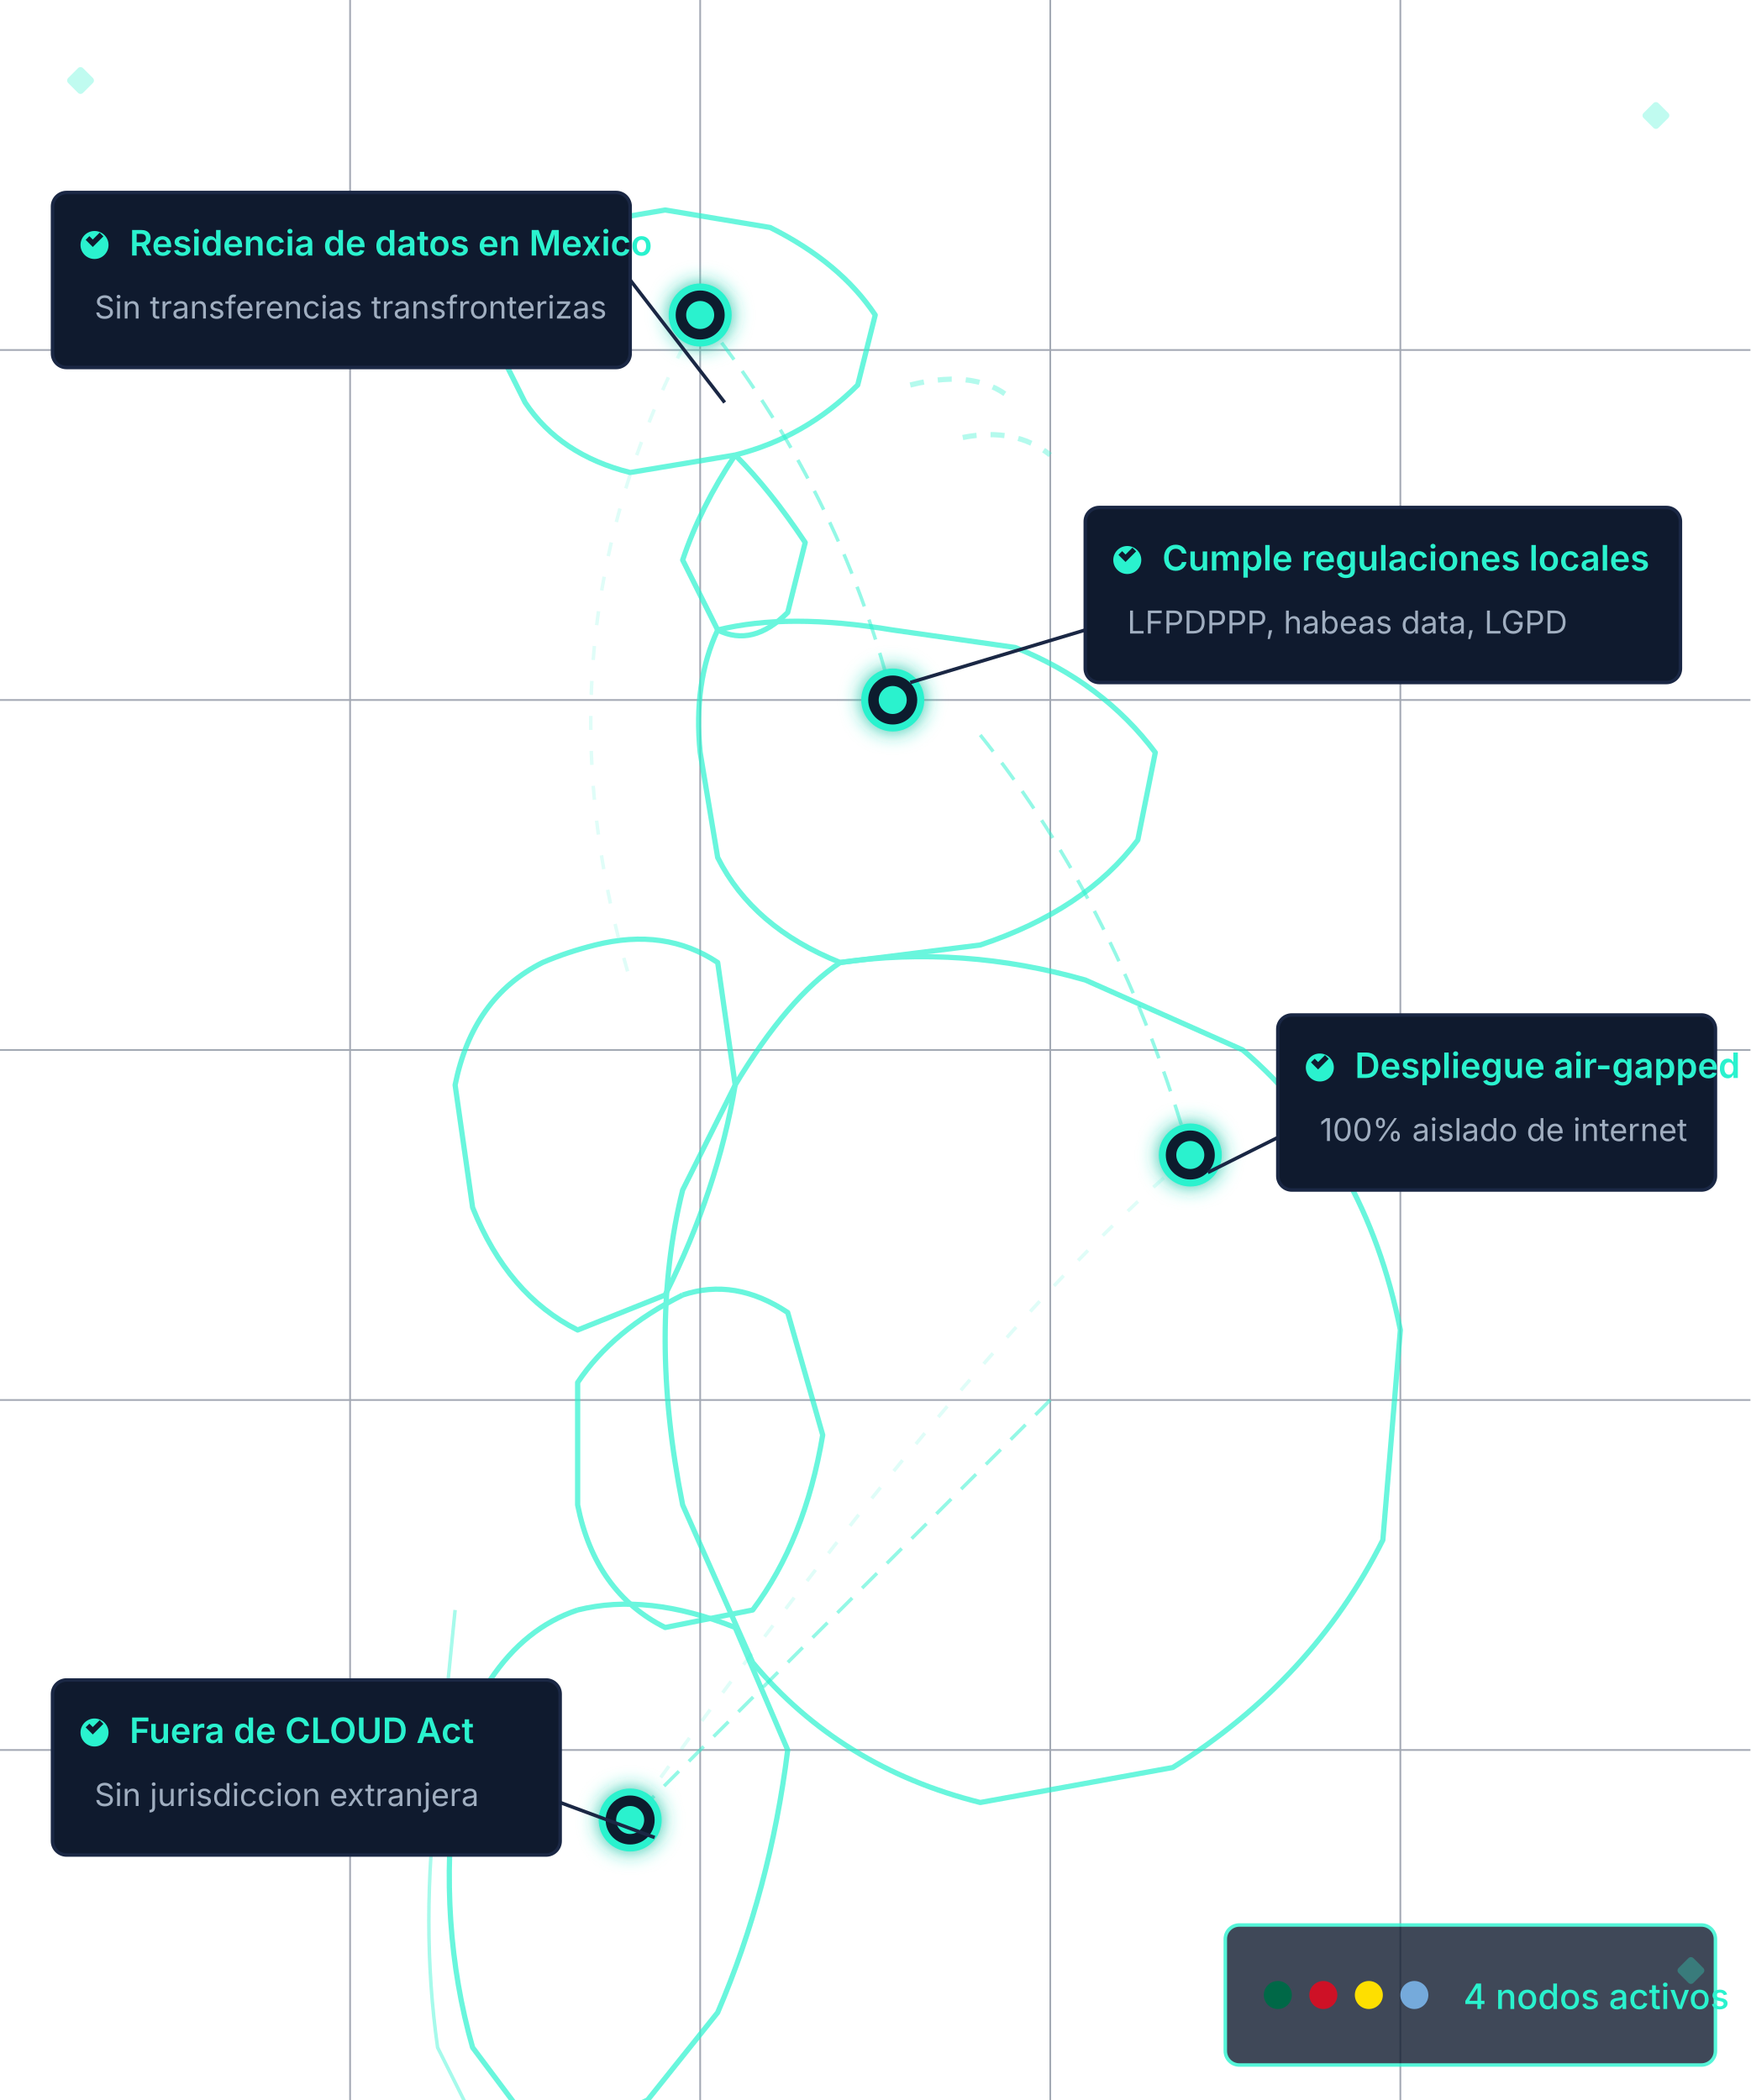
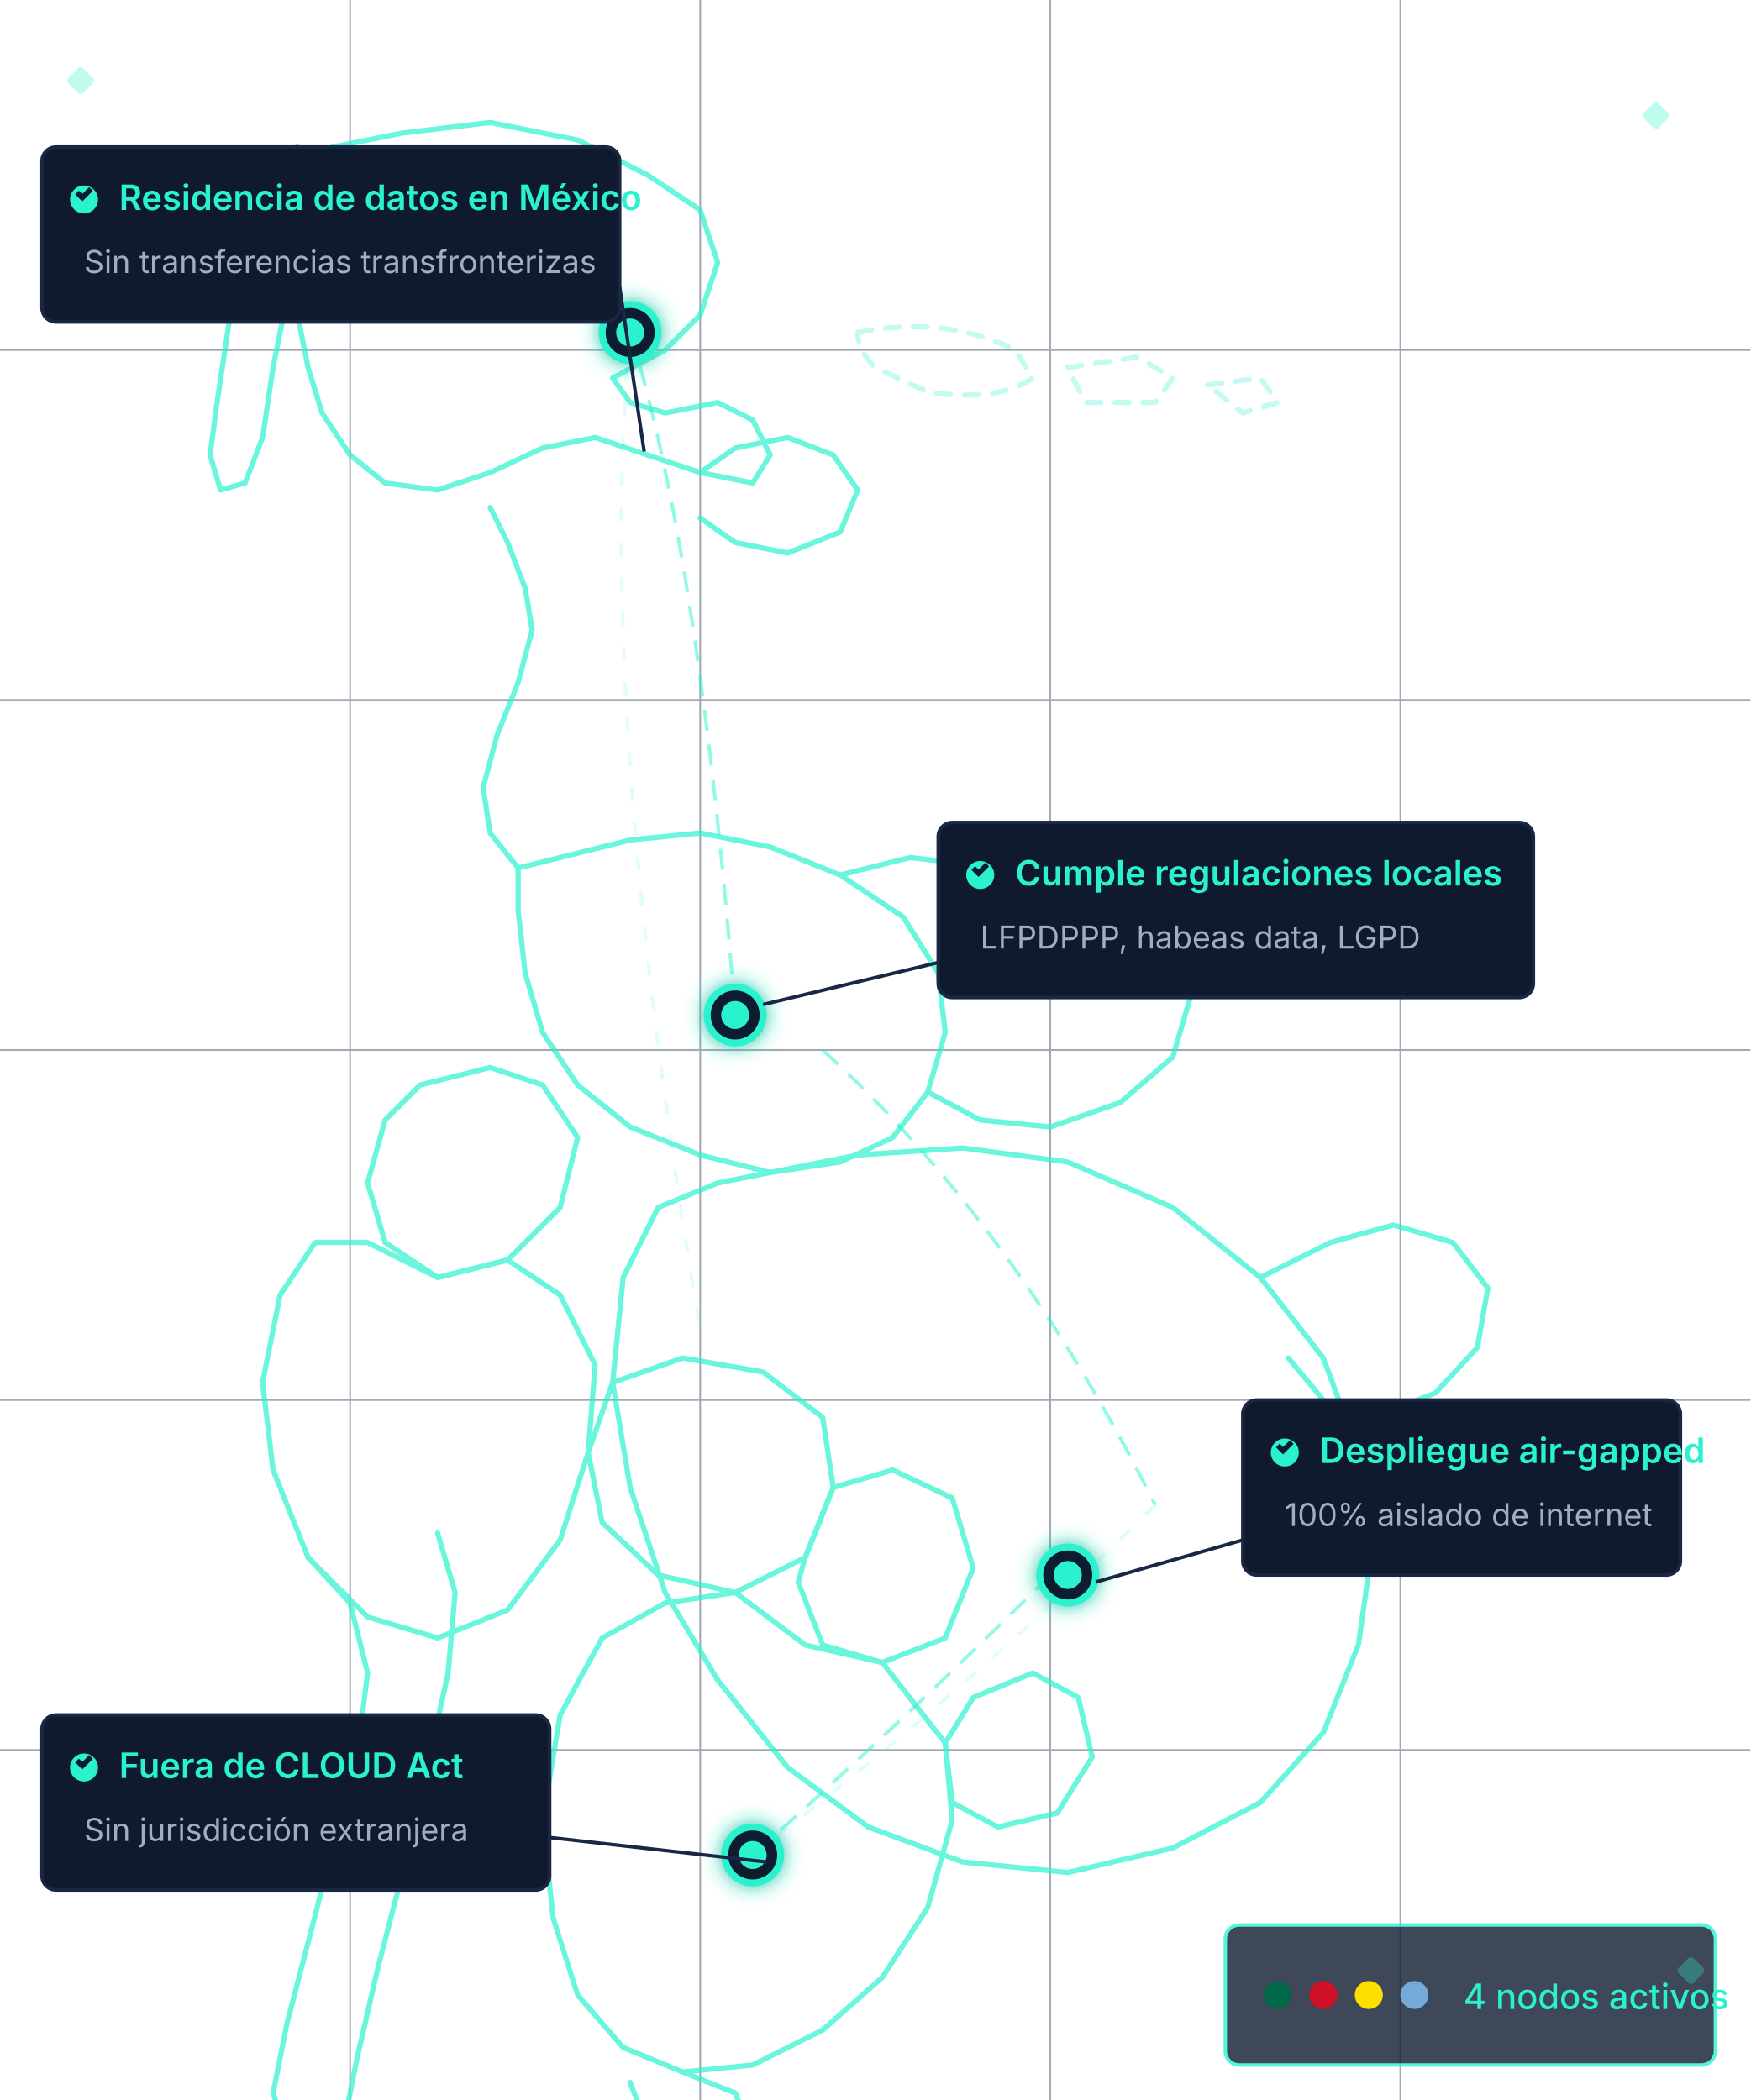
<svg xmlns="http://www.w3.org/2000/svg" viewBox="0 0 500 600" fill="none">
  <defs>
    <filter id="nodeGlow" x="-100%" y="-100%" width="300%" height="300%">
      <feGaussianBlur stdDeviation="3" result="blur" />
      <feMerge>
        <feMergeNode in="blur" />
        <feMergeNode in="SourceGraphic" />
      </feMerge>
    </filter>
    <radialGradient id="pulseGrad" cx="50%" cy="50%" r="50%">
      <stop offset="0%" stop-color="#2AF2CE" stop-opacity="0.8" />
      <stop offset="100%" stop-color="#2AF2CE" stop-opacity="0" />
    </radialGradient>
  </defs>
  <g stroke="#1A2744" stroke-width="0.5" opacity="0.4">
    <line x1="0" y1="100" x2="500" y2="100" />
    <line x1="0" y1="200" x2="500" y2="200" />
    <line x1="0" y1="300" x2="500" y2="300" />
    <line x1="0" y1="400" x2="500" y2="400" />
    <line x1="0" y1="500" x2="500" y2="500" />
    <line x1="100" y1="0" x2="100" y2="600" />
    <line x1="200" y1="0" x2="200" y2="600" />
    <line x1="300" y1="0" x2="300" y2="600" />
    <line x1="400" y1="0" x2="400" y2="600" />
  </g>
-   <g transform="translate(80, 30)" stroke="#2AF2CE" stroke-width="1.5" fill="none" opacity="0.7">
-     <path d="M60,40 Q80,35 110,30 L140,35 Q160,45 170,60 L165,80 Q150,95 130,100 L100,105 Q80,100 70,85 L60,65 Q55,50 60,40" stroke-linejoin="round" />
-     <path d="M130,100 Q140,110 150,125 L145,145 Q135,155 125,150 L115,130 Q120,115 130,100" stroke-linejoin="round" />
-     <path d="M180,80 Q200,75 210,85" stroke-dasharray="4,4" opacity="0.5" />
-     <path d="M195,95 Q210,92 220,100" stroke-dasharray="4,4" opacity="0.5" />
-     <path d="M125,150 Q145,145 175,150 L210,155 Q235,165 250,185 L245,210 Q230,230 200,240 L160,245 Q135,235 125,215 L120,185 Q118,165 125,150" stroke-linejoin="round" />
-     <path d="M90,240 Q110,235 125,245 L130,280 Q125,310 110,340 L85,350 Q65,340 55,315 L50,280 Q55,255 75,245 Q82,242 90,240" stroke-linejoin="round" />
-     <path d="M160,245 Q195,240 230,250 L275,270 Q310,300 320,350 L315,410 Q295,450 255,475 L200,485 Q160,475 135,445 L115,400 Q105,350 115,310 L130,280 Q145,255 160,245" stroke-linejoin="round" />
-     <path d="M115,340 Q130,335 145,345 L155,380 Q150,410 135,430 L110,435 Q90,425 85,400 L85,365 Q95,350 115,340" stroke-linejoin="round" />
-     <path d="M85,430 Q105,425 130,435 L145,470 Q140,510 125,545 L105,570 Q85,580 70,575 L55,555 Q45,520 50,480 L60,450 Q70,435 85,430" stroke-linejoin="round" />
-     <path d="M50,430 L45,480 Q40,520 45,555 L55,575" stroke-width="1" opacity="0.6" />
+   <g stroke="#2AF2CE" stroke-width="1.5" fill="none" opacity="0.7" stroke-linejoin="round" stroke-linecap="round">
+     <path d="M75,45 L72,55 L68,75 L65,95 L62,115 L60,130 L63,140 L70,138 L75,125 L78,105 L82,85 L85,65 L88,50 L85,42 L75,45" />
+     <path d="M95,42 L115,38 L140,35 L165,40 L185,50 L200,60              L205,75 L200,90 L190,100 L175,108              L180,115 L190,118 L205,115 L215,120 L220,130 L215,138 L200,135              L185,130 L170,125 L155,128 L140,135 L125,140              L110,138 L100,130 L92,118 L88,105 L85,90 L88,70 L92,55 L95,42" />
+     <path d="M200,135 L210,128 L225,125 L238,130 L245,140 L240,152 L225,158 L210,155 L200,148" />
+     <path d="M140,145 L145,155 L150,168 L152,180 L148,195 L142,210 L138,225 L140,238 L148,248" />
+     <g stroke-dasharray="4,4" opacity="0.4">
+       <path d="M245,95 Q270,90 290,100 L295,108 Q285,115 265,112 L250,105 Q245,100 245,95" />
+       <path d="M305,105 L325,102 L335,108 L330,115 L310,115 L305,105" />
+       <path d="M345,110 L360,108 L365,115 L355,118 L345,110" />
+     </g>
+     <path d="M148,248 L160,245 L180,240 L200,238 L220,242 L240,250 L258,262              L268,278 L270,295 L265,312 L255,325 L240,332 L220,335              L200,330 L180,322 L165,310 L155,295 L150,278 L148,260 L148,248" />
+     <path d="M240,250 L260,245 L285,248 L310,255 L330,268 L340,285              L335,302 L320,315 L300,322 L280,320 L265,312" />
+     <path d="M120,310 L140,305 L155,310 L165,325 L160,345 L145,360 L125,365 L110,355 L105,338 L110,320 L120,310" />
+     <path d="M105,355 L125,365 L145,360 L160,370 L170,390 L168,415 L160,440 L145,460 L125,468 L105,462 L88,445 L78,420 L75,395 L80,370 L90,355 L105,355" />
+     <path d="M220,335 L245,330 L275,328 L305,332 L335,345 L360,365              L378,388 L388,415 L392,442 L388,470 L378,495              L360,515 L335,528 L305,535 L275,532 L248,522              L225,505 L205,480 L190,455 L180,425 L175,395              L178,365 L188,345 L205,338 L220,335" />
+     <path d="M360,365 L380,355 L398,350 L415,355 L425,368 L422,385 L410,398 L392,405 L378,400 L368,388" />
+     <path d="M175,395 L195,388 L218,392 L235,405 L238,425 L230,445 L210,455 L188,450 L172,435 L168,415 L175,395" />
+     <path d="M238,425 L255,420 L272,428 L278,448 L270,468 L252,475 L235,470 L228,452 L230,445 L238,425" />
+     <path d="M278,485 L295,478 L308,485 L312,502 L302,518 L285,522 L272,515 L270,498 L278,485" />
+     <path d="M210,455 L230,470 L252,475 L270,498 L272,520              L265,545 L252,565 L235,580 L215,590 L195,592              L178,585 L165,570 L158,548 L155,520 L160,490              L172,468 L190,458 L210,455" />
+     <path d="M195,592 L210,598 L215,610 L200,615 L185,608 L180,595" />
+     <path d="M88,445 L100,458 L105,478 L102,502 L95,528 L88,555 L82,578 L78,598 L82,610 L92,615              L98,608 L102,588 L108,562 L115,535 L122,505 L128,478 L130,455 L125,438" />
  </g>
  <g stroke="#2AF2CE" stroke-width="1" fill="none" opacity="0.5">
-     <path d="M200,90 Q240,140 255,200" stroke-dasharray="6,4">
+     <path d="M180,95 Q200,160 210,290" stroke-dasharray="6,4">
      <animate attributeName="stroke-dashoffset" from="0" to="20" dur="2s" repeatCount="indefinite" />
    </path>
-     <path d="M280,210 Q320,260 340,330" stroke-dasharray="6,4">
+     <path d="M235,300 Q290,350 330,430" stroke-dasharray="6,4">
      <animate attributeName="stroke-dashoffset" from="0" to="20" dur="2s" repeatCount="indefinite" />
    </path>
-     <path d="M300,400 Q240,460 180,520" stroke-dasharray="6,4">
+     <path d="M300,450 Q260,490 215,530" stroke-dasharray="6,4">
      <animate attributeName="stroke-dashoffset" from="0" to="20" dur="2s" repeatCount="indefinite" />
    </path>
-     <path d="M200,90 Q150,180 180,280" stroke-dasharray="4,6" opacity="0.3" />
-     <path d="M340,330 Q280,380 180,520" stroke-dasharray="4,6" opacity="0.3" />
+     <path d="M180,95 Q170,200 200,380" stroke-dasharray="4,6" opacity="0.3" />
+     <path d="M330,430 Q280,480 215,530" stroke-dasharray="4,6" opacity="0.3" />
  </g>
  <g filter="url(#nodeGlow)">
-     <circle cx="200" cy="90" r="8" fill="#0F1A2E" stroke="#2AF2CE" stroke-width="2" />
-     <circle cx="200" cy="90" r="4" fill="#2AF2CE" />
-     <circle cx="255" cy="200" r="8" fill="#0F1A2E" stroke="#2AF2CE" stroke-width="2" />
-     <circle cx="255" cy="200" r="4" fill="#2AF2CE" />
-     <circle cx="340" cy="330" r="8" fill="#0F1A2E" stroke="#2AF2CE" stroke-width="2" />
-     <circle cx="340" cy="330" r="4" fill="#2AF2CE" />
-     <circle cx="180" cy="520" r="8" fill="#0F1A2E" stroke="#2AF2CE" stroke-width="2" />
-     <circle cx="180" cy="520" r="4" fill="#2AF2CE" />
+     <circle cx="180" cy="95" r="8" fill="#0F1A2E" stroke="#2AF2CE" stroke-width="2" />
+     <circle cx="180" cy="95" r="4" fill="#2AF2CE">
+       <animate attributeName="r" values="3;5;3" dur="2s" repeatCount="indefinite" />
+     </circle>
+     <circle cx="210" cy="290" r="8" fill="#0F1A2E" stroke="#2AF2CE" stroke-width="2" />
+     <circle cx="210" cy="290" r="4" fill="#2AF2CE">
+       <animate attributeName="r" values="3;5;3" dur="2s" repeatCount="indefinite" begin="0.5s" />
+     </circle>
+     <circle cx="305" cy="450" r="8" fill="#0F1A2E" stroke="#2AF2CE" stroke-width="2" />
+     <circle cx="305" cy="450" r="4" fill="#2AF2CE">
+       <animate attributeName="r" values="3;5;3" dur="2s" repeatCount="indefinite" begin="1s" />
+     </circle>
+     <circle cx="215" cy="530" r="8" fill="#0F1A2E" stroke="#2AF2CE" stroke-width="2" />
+     <circle cx="215" cy="530" r="4" fill="#2AF2CE">
+       <animate attributeName="r" values="3;5;3" dur="2s" repeatCount="indefinite" begin="1.5s" />
+     </circle>
  </g>
-   <g transform="translate(15, 55)">
+   <g transform="translate(12, 42)">
    <rect x="0" y="0" width="165" height="50" rx="4" fill="#0F1A2E" stroke="#1A2744" stroke-width="1" />
    <g fill="#2AF2CE">
      <circle cx="12" cy="15" r="4" />
      <path d="M10,13 L11.5,14.5 L14,12" stroke="#0F1A2E" stroke-width="1.5" fill="none" />
    </g>
-     <text x="22" y="18" fill="#2AF2CE" font-family="Inter, sans-serif" font-size="10" font-weight="600">Residencia de datos en Mexico</text>
+     <text x="22" y="18" fill="#2AF2CE" font-family="Inter, sans-serif" font-size="10" font-weight="600">Residencia de datos en México</text>
    <text x="12" y="36" fill="#A0AEC0" font-family="Inter, sans-serif" font-size="9">Sin transferencias transfronterizas</text>
-     <line x1="165" y1="25" x2="192" y2="60" stroke="#1A2744" stroke-width="1" />
+     <line x1="165" y1="40" x2="172" y2="87" stroke="#1A2744" stroke-width="1" />
  </g>
-   <g transform="translate(310, 145)">
+   <g transform="translate(268, 235)">
    <rect x="0" y="0" width="170" height="50" rx="4" fill="#0F1A2E" stroke="#1A2744" stroke-width="1" />
    <g fill="#2AF2CE">
      <circle cx="12" cy="15" r="4" />
      <path d="M10,13 L11.5,14.5 L14,12" stroke="#0F1A2E" stroke-width="1.5" fill="none" />
    </g>
    <text x="22" y="18" fill="#2AF2CE" font-family="Inter, sans-serif" font-size="10" font-weight="600">Cumple regulaciones locales</text>
    <text x="12" y="36" fill="#A0AEC0" font-family="Inter, sans-serif" font-size="9">LFPDPPP, habeas data, LGPD</text>
-     <line x1="0" y1="35" x2="-50" y2="50" stroke="#1A2744" stroke-width="1" />
+     <line x1="0" y1="40" x2="-50" y2="52" stroke="#1A2744" stroke-width="1" />
  </g>
-   <g transform="translate(365, 290)">
+   <g transform="translate(355, 400)">
    <rect x="0" y="0" width="125" height="50" rx="4" fill="#0F1A2E" stroke="#1A2744" stroke-width="1" />
    <g fill="#2AF2CE">
      <circle cx="12" cy="15" r="4" />
      <path d="M10,13 L11.5,14.5 L14,12" stroke="#0F1A2E" stroke-width="1.5" fill="none" />
    </g>
    <text x="22" y="18" fill="#2AF2CE" font-family="Inter, sans-serif" font-size="10" font-weight="600">Despliegue air-gapped</text>
    <text x="12" y="36" fill="#A0AEC0" font-family="Inter, sans-serif" font-size="9">100% aislado de internet</text>
-     <line x1="0" y1="35" x2="-20" y2="45" stroke="#1A2744" stroke-width="1" />
+     <line x1="0" y1="40" x2="-42" y2="52" stroke="#1A2744" stroke-width="1" />
  </g>
-   <g transform="translate(15, 480)">
+   <g transform="translate(12, 490)">
    <rect x="0" y="0" width="145" height="50" rx="4" fill="#0F1A2E" stroke="#1A2744" stroke-width="1" />
    <g fill="#2AF2CE">
      <circle cx="12" cy="15" r="4" />
      <path d="M10,13 L11.5,14.5 L14,12" stroke="#0F1A2E" stroke-width="1.5" fill="none" />
    </g>
    <text x="22" y="18" fill="#2AF2CE" font-family="Inter, sans-serif" font-size="10" font-weight="600">Fuera de CLOUD Act</text>
-     <text x="12" y="36" fill="#A0AEC0" font-family="Inter, sans-serif" font-size="9">Sin jurisdiccion extranjera</text>
-     <line x1="145" y1="35" x2="172" y2="45" stroke="#1A2744" stroke-width="1" />
+     <text x="12" y="36" fill="#A0AEC0" font-family="Inter, sans-serif" font-size="9">Sin jurisdicción extranjera</text>
+     <line x1="145" y1="35" x2="207" y2="42" stroke="#1A2744" stroke-width="1" />
  </g>
  <g transform="translate(350, 550)">
    <rect x="0" y="0" width="140" height="40" rx="4" fill="#0F1A2E" stroke="#2AF2CE" stroke-width="1" opacity="0.8" />
    <circle cx="15" cy="20" r="4" fill="#006847" />
    <circle cx="28" cy="20" r="4" fill="#CE1126" />
    <circle cx="41" cy="20" r="4" fill="#FEDF00" />
    <circle cx="54" cy="20" r="4" fill="#75AADB" />
    <text x="68" y="24" fill="#2AF2CE" font-family="Inter, sans-serif" font-size="10" font-weight="500">4 nodos activos</text>
  </g>
  <g fill="#2AF2CE" opacity="0.3">
    <rect x="20" y="20" width="6" height="6" rx="1" transform="rotate(45 23 23)" />
    <rect x="470" y="30" width="6" height="6" rx="1" transform="rotate(45 473 33)" />
    <rect x="480" y="560" width="6" height="6" rx="1" transform="rotate(45 483 563)" />
  </g>
</svg>
